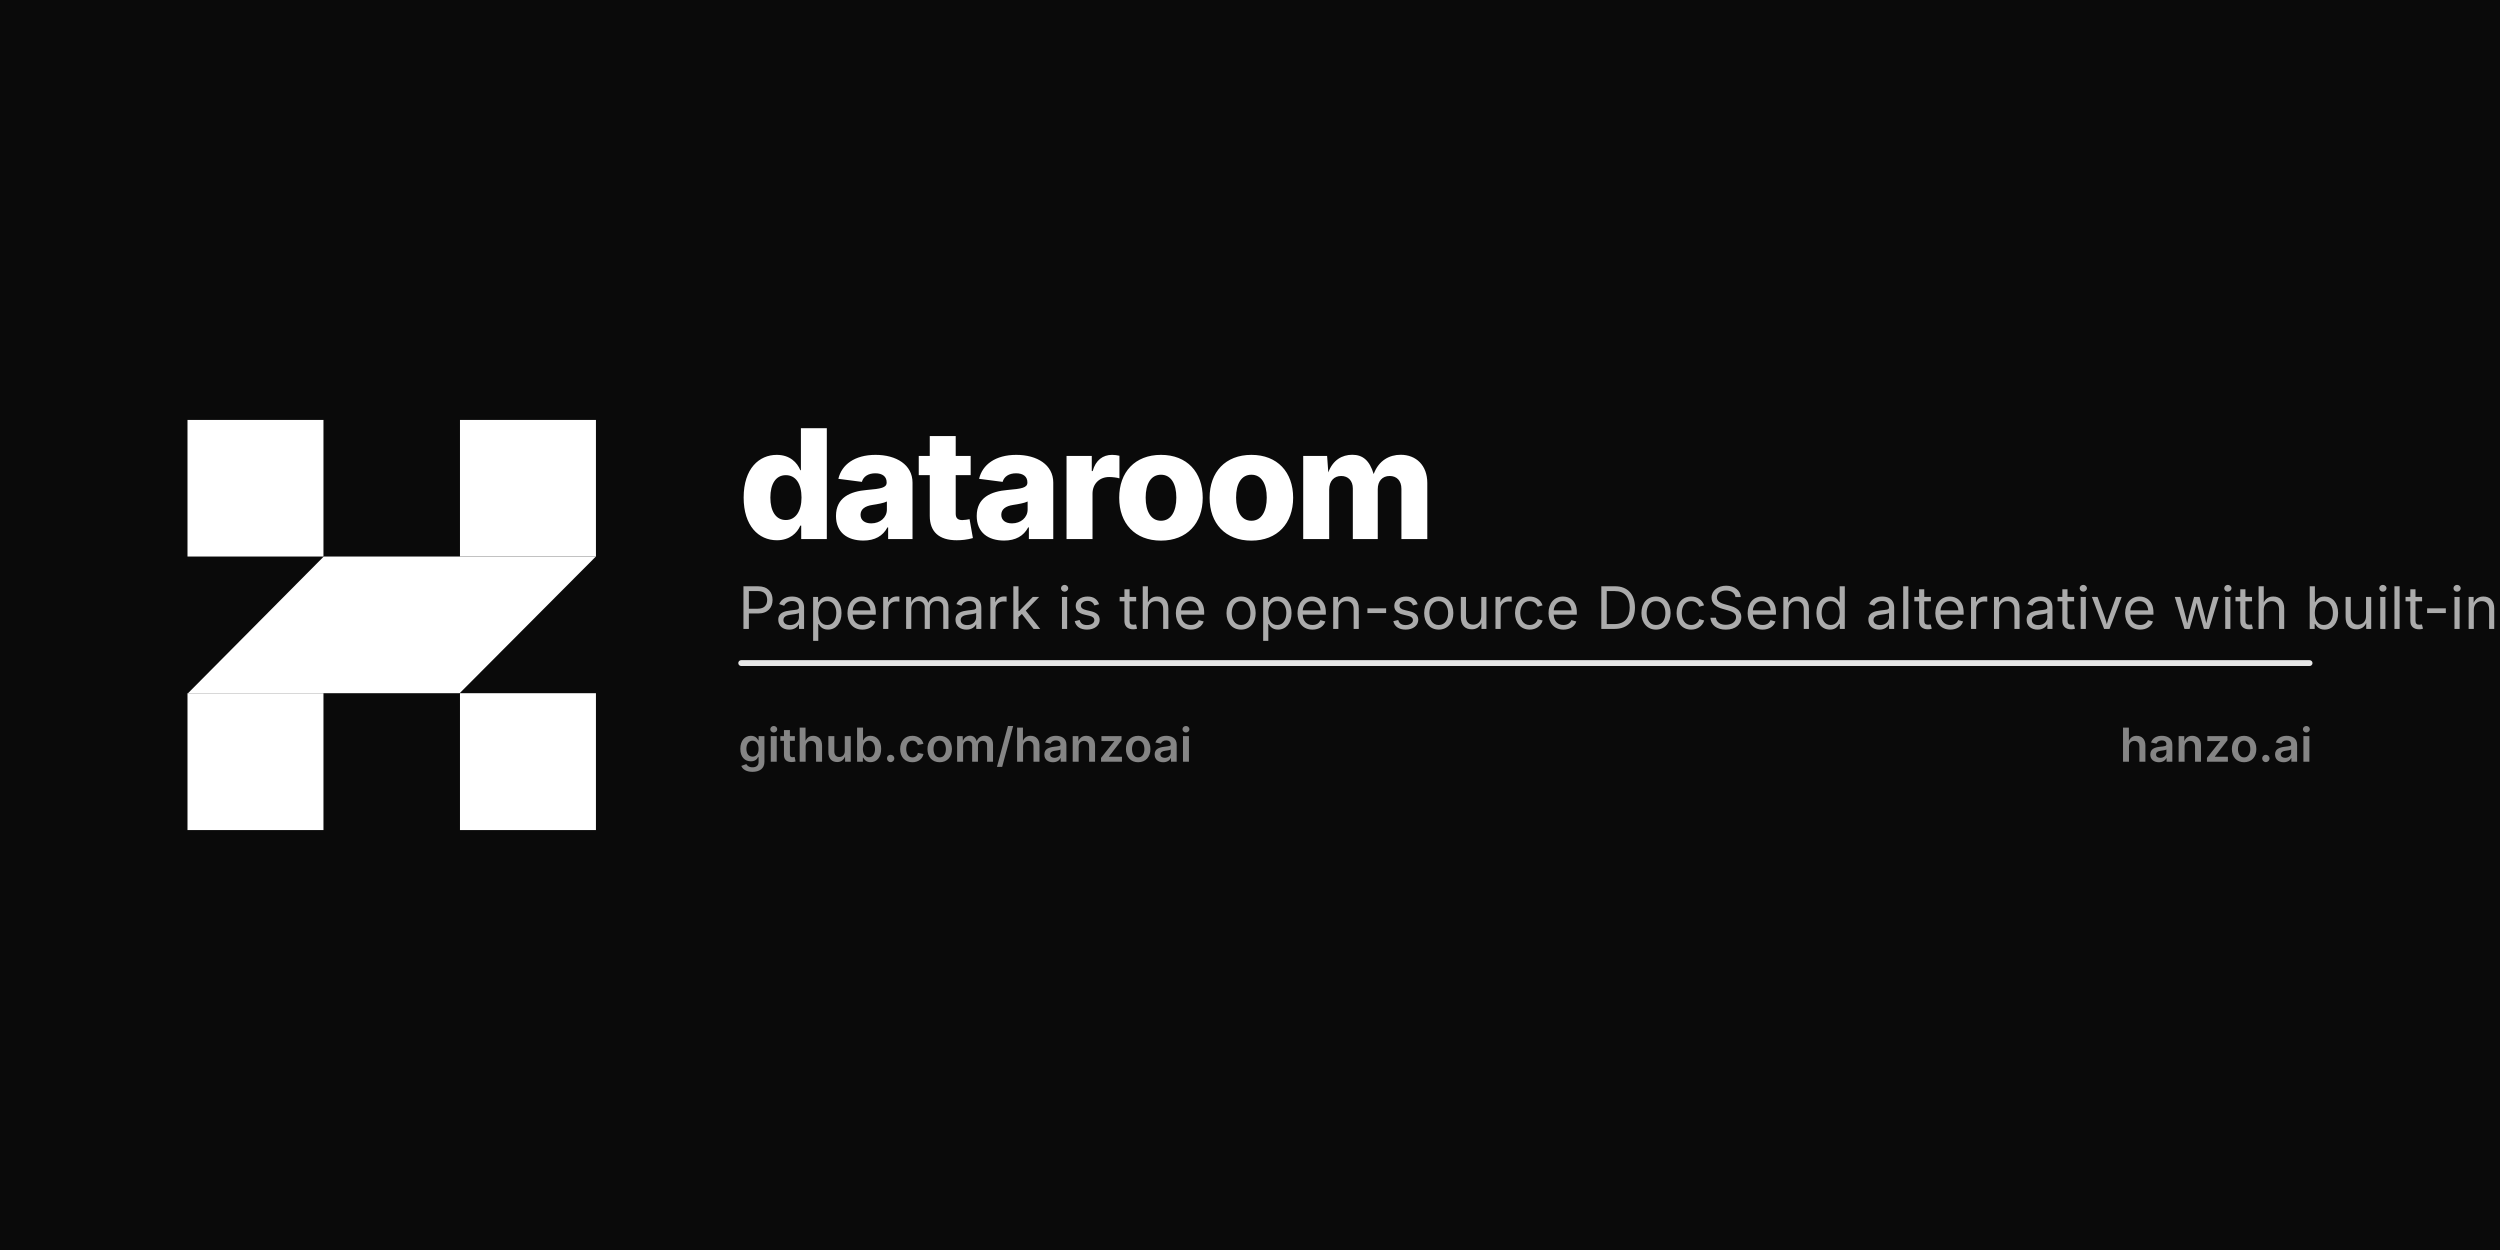
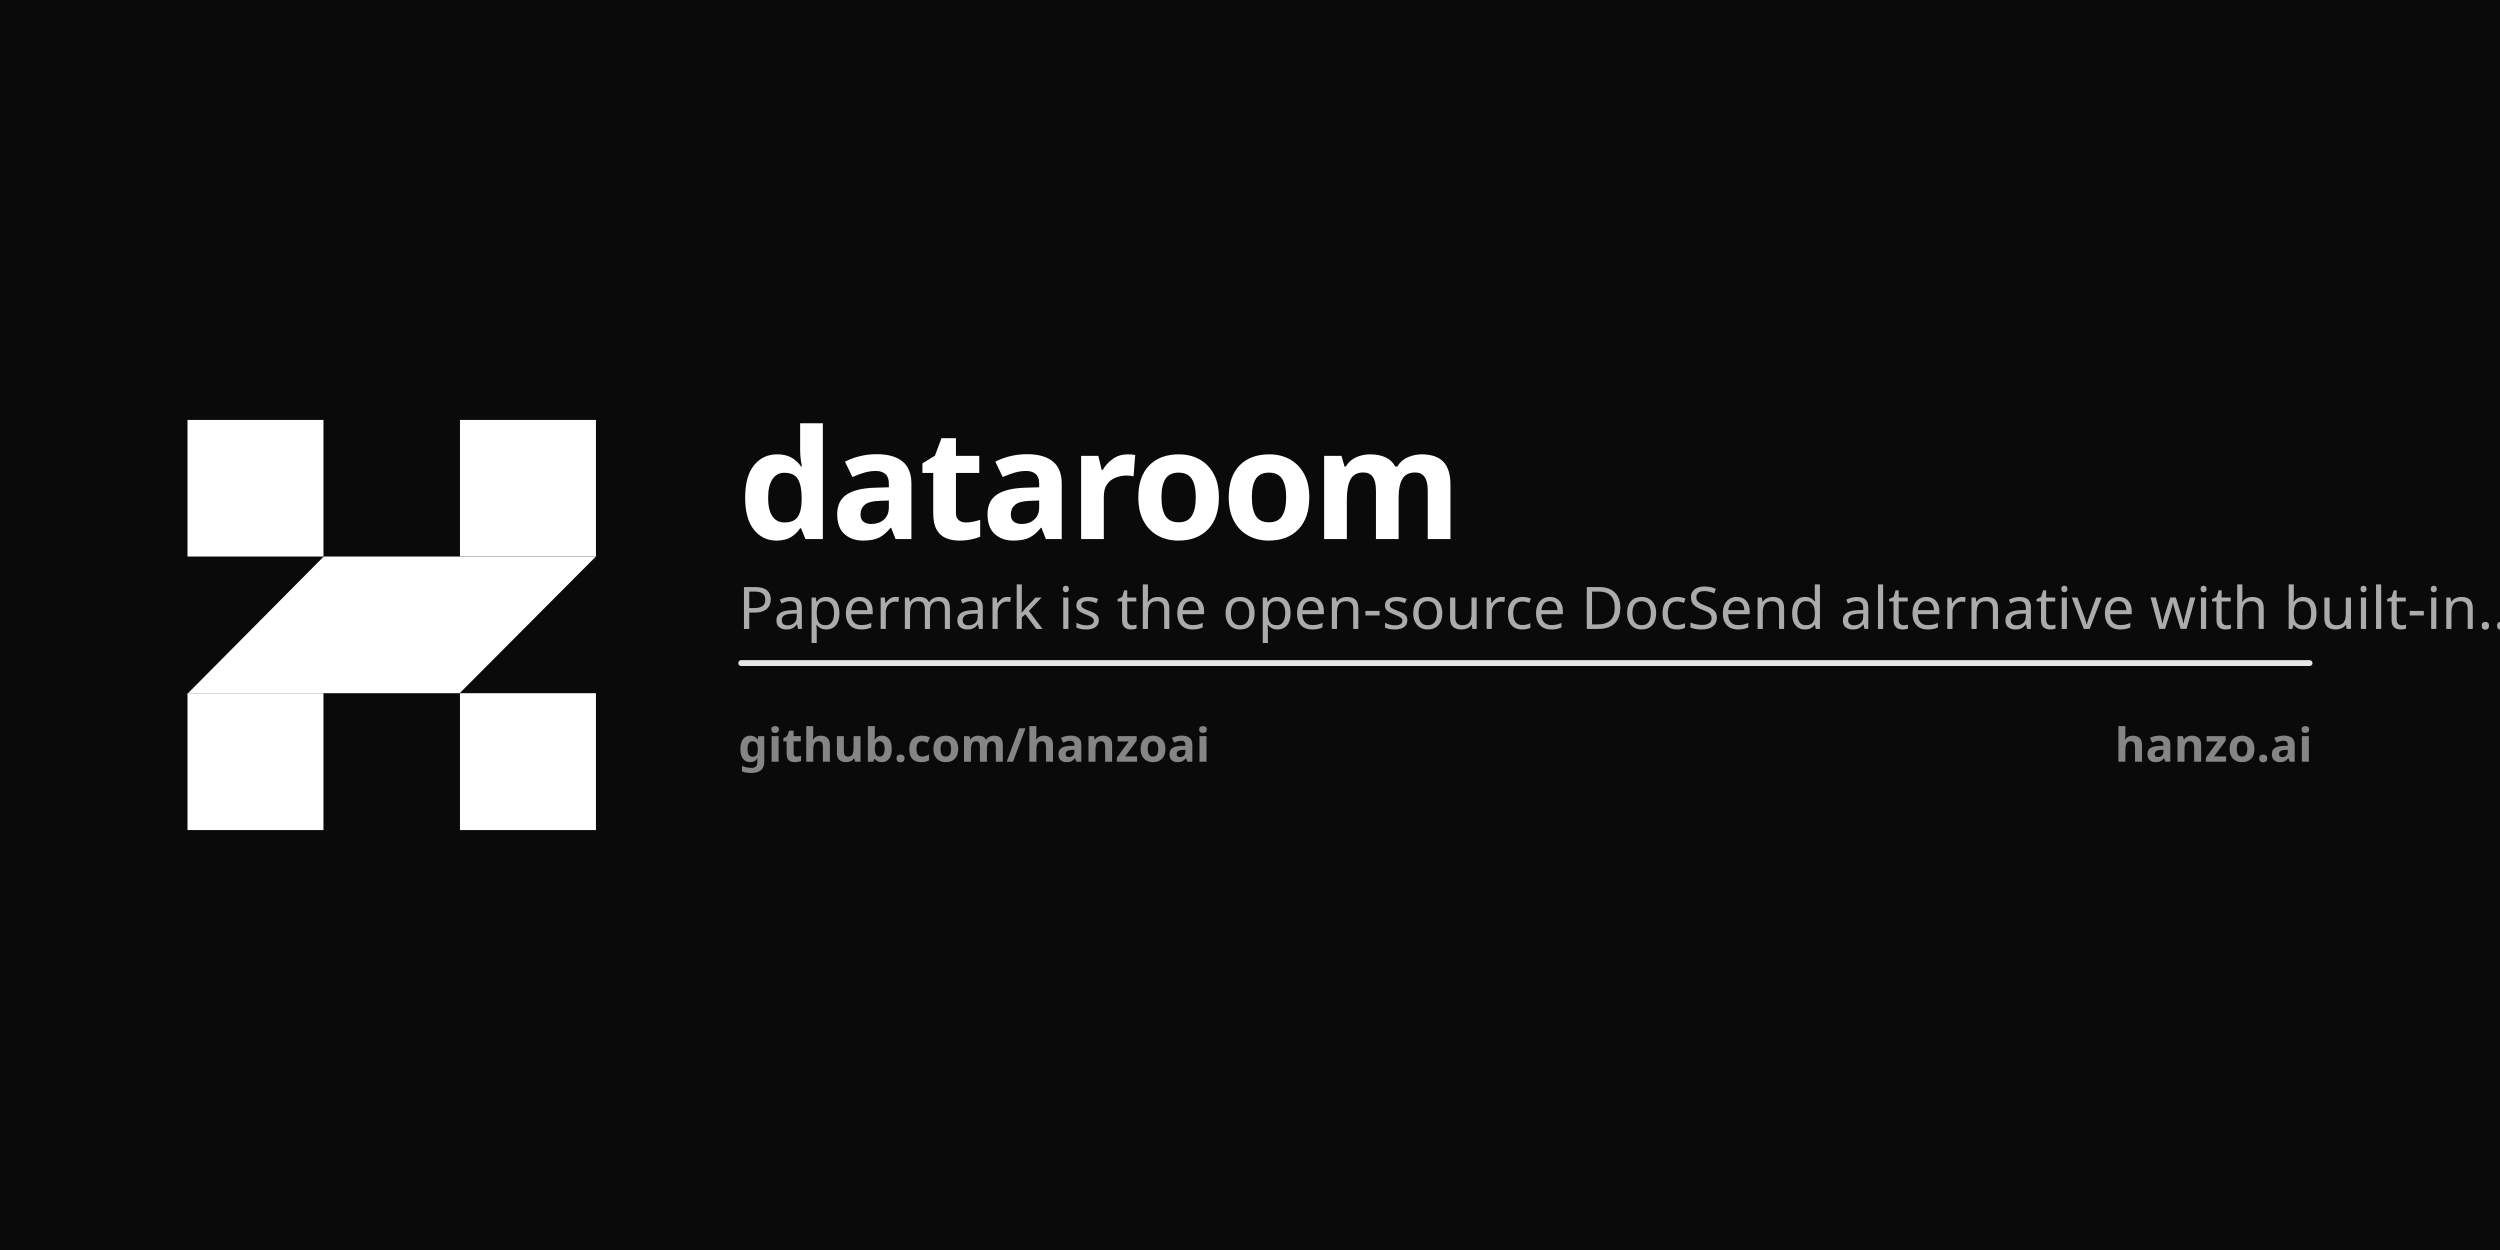
<svg xmlns="http://www.w3.org/2000/svg" width="1280" height="640" viewBox="0 0 1280 640" role="img" aria-label="dataroom">
  <rect width="1280" height="640" fill="#0A0A0A" />
  <svg x="96" y="215" width="210" height="210" viewBox="0 0 67 67">
    <path d="M22.21 67V44.637H0V67H22.21Z" fill="#fff" />
    <path d="M66.704 22.318H22.253L0.088 44.637H44.463L66.704 22.318Z" fill="#fff" />
    <path d="M22.21 0H0V22.318H22.21V0Z" fill="#fff" />
    <path d="M66.72 0H44.51V22.318H66.72V0Z" fill="#fff" />
    <path d="M66.72 67V44.637H44.51V67H66.72Z" fill="#fff" />
  </svg>
-   <text x="378" y="276" font-family="Inter,system-ui,-apple-system,sans-serif" font-size="78" font-weight="800" letter-spacing="-2" fill="#ffffff">dataroom</text>
-   <text x="378" y="322" font-family="Inter,system-ui,sans-serif" font-size="30" fill="#ffffff" opacity=".66">Papermark is the open-source DocSend alternative with built-in…</text>
+   <text x="378" y="276" font-family="Zen, ui-sans-serif, system-ui, sans-serif" font-size="78" font-weight="800" letter-spacing="-2" fill="#ffffff">dataroom</text>
+   <text x="378" y="322" font-family="Zen, ui-sans-serif, system-ui, sans-serif" font-size="30" fill="#ffffff" opacity=".66">Papermark is the open-source DocSend alternative with built-in…</text>
  <rect x="378" y="338" width="806" height="3" rx="1.5" fill="#ffffff" opacity=".9" />
-   <text x="378" y="390" font-family="Inter,system-ui,sans-serif" font-size="24" font-weight="600" fill="#ffffff" opacity=".5">github.com/hanzoai</text>
-   <text x="1184" y="390" text-anchor="end" font-family="Inter,system-ui,sans-serif" font-size="24" font-weight="600" fill="#ffffff" opacity=".5">hanzo.ai</text>
+   <text x="378" y="390" font-family="Zen, ui-sans-serif, system-ui, sans-serif" font-size="24" font-weight="600" fill="#ffffff" opacity=".5">github.com/hanzoai</text>
+   <text x="1184" y="390" text-anchor="end" font-family="Zen, ui-sans-serif, system-ui, sans-serif" font-size="24" font-weight="600" fill="#ffffff" opacity=".5">hanzo.ai</text>
</svg>
